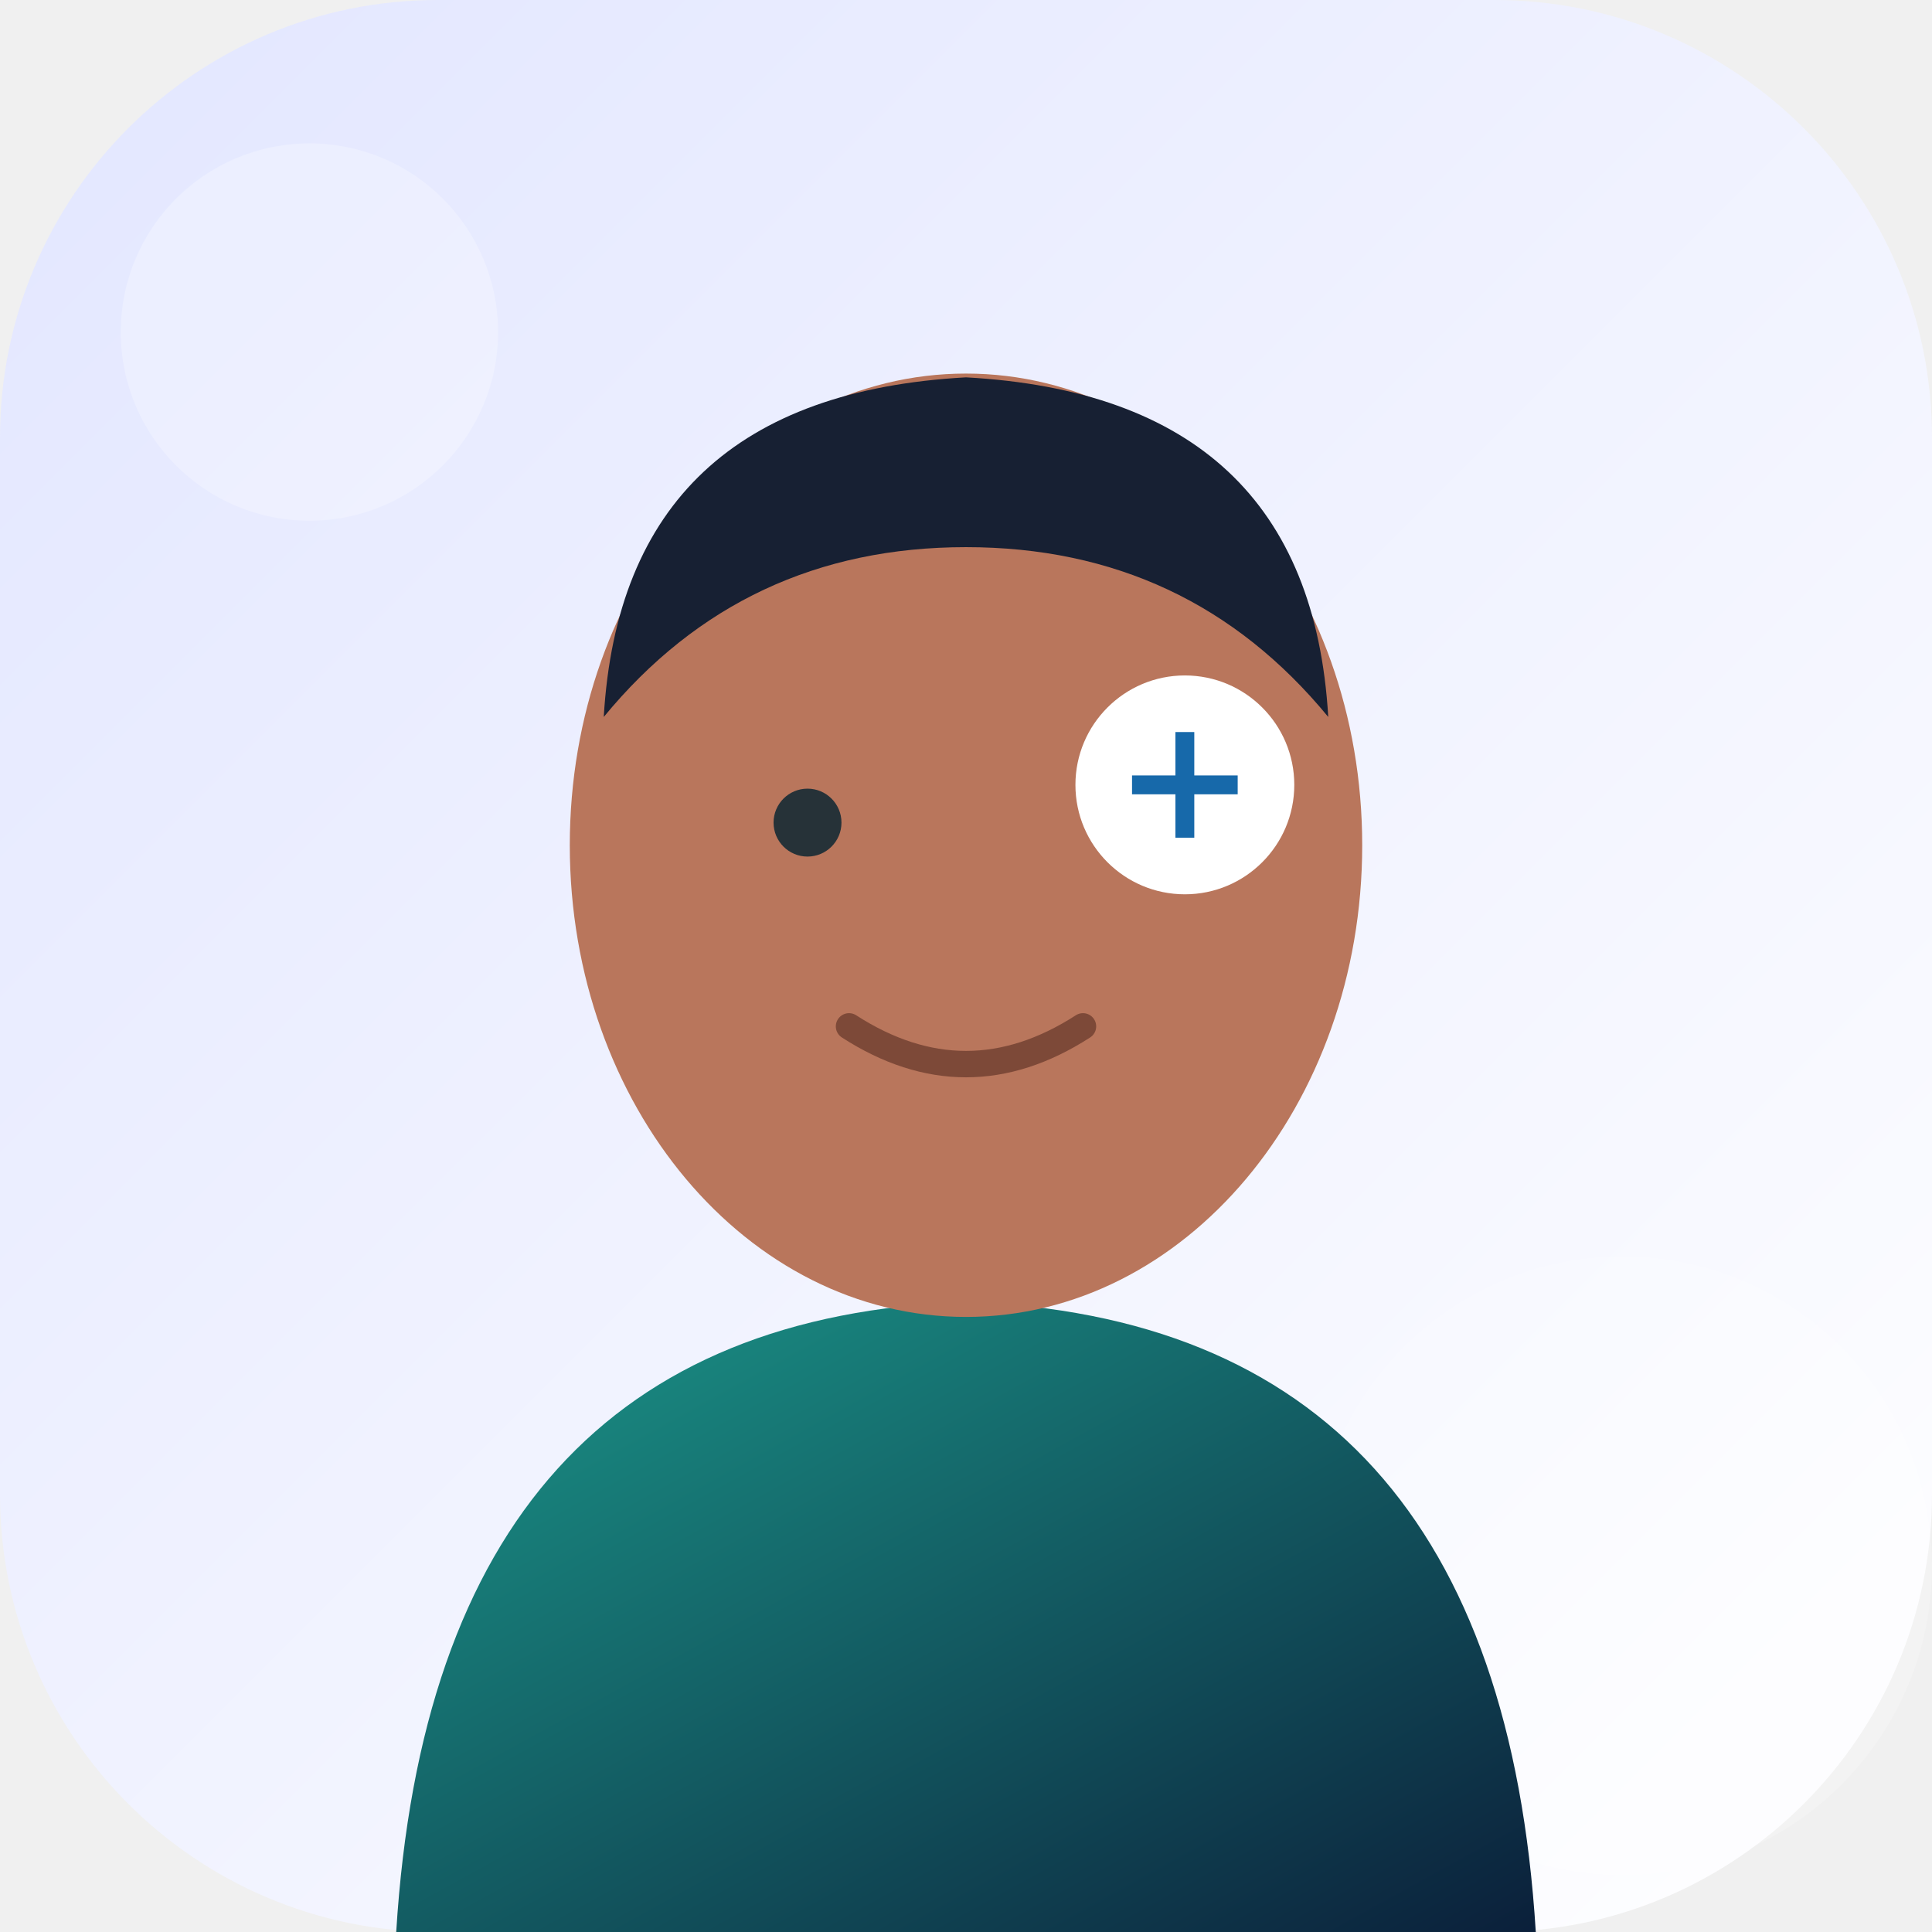
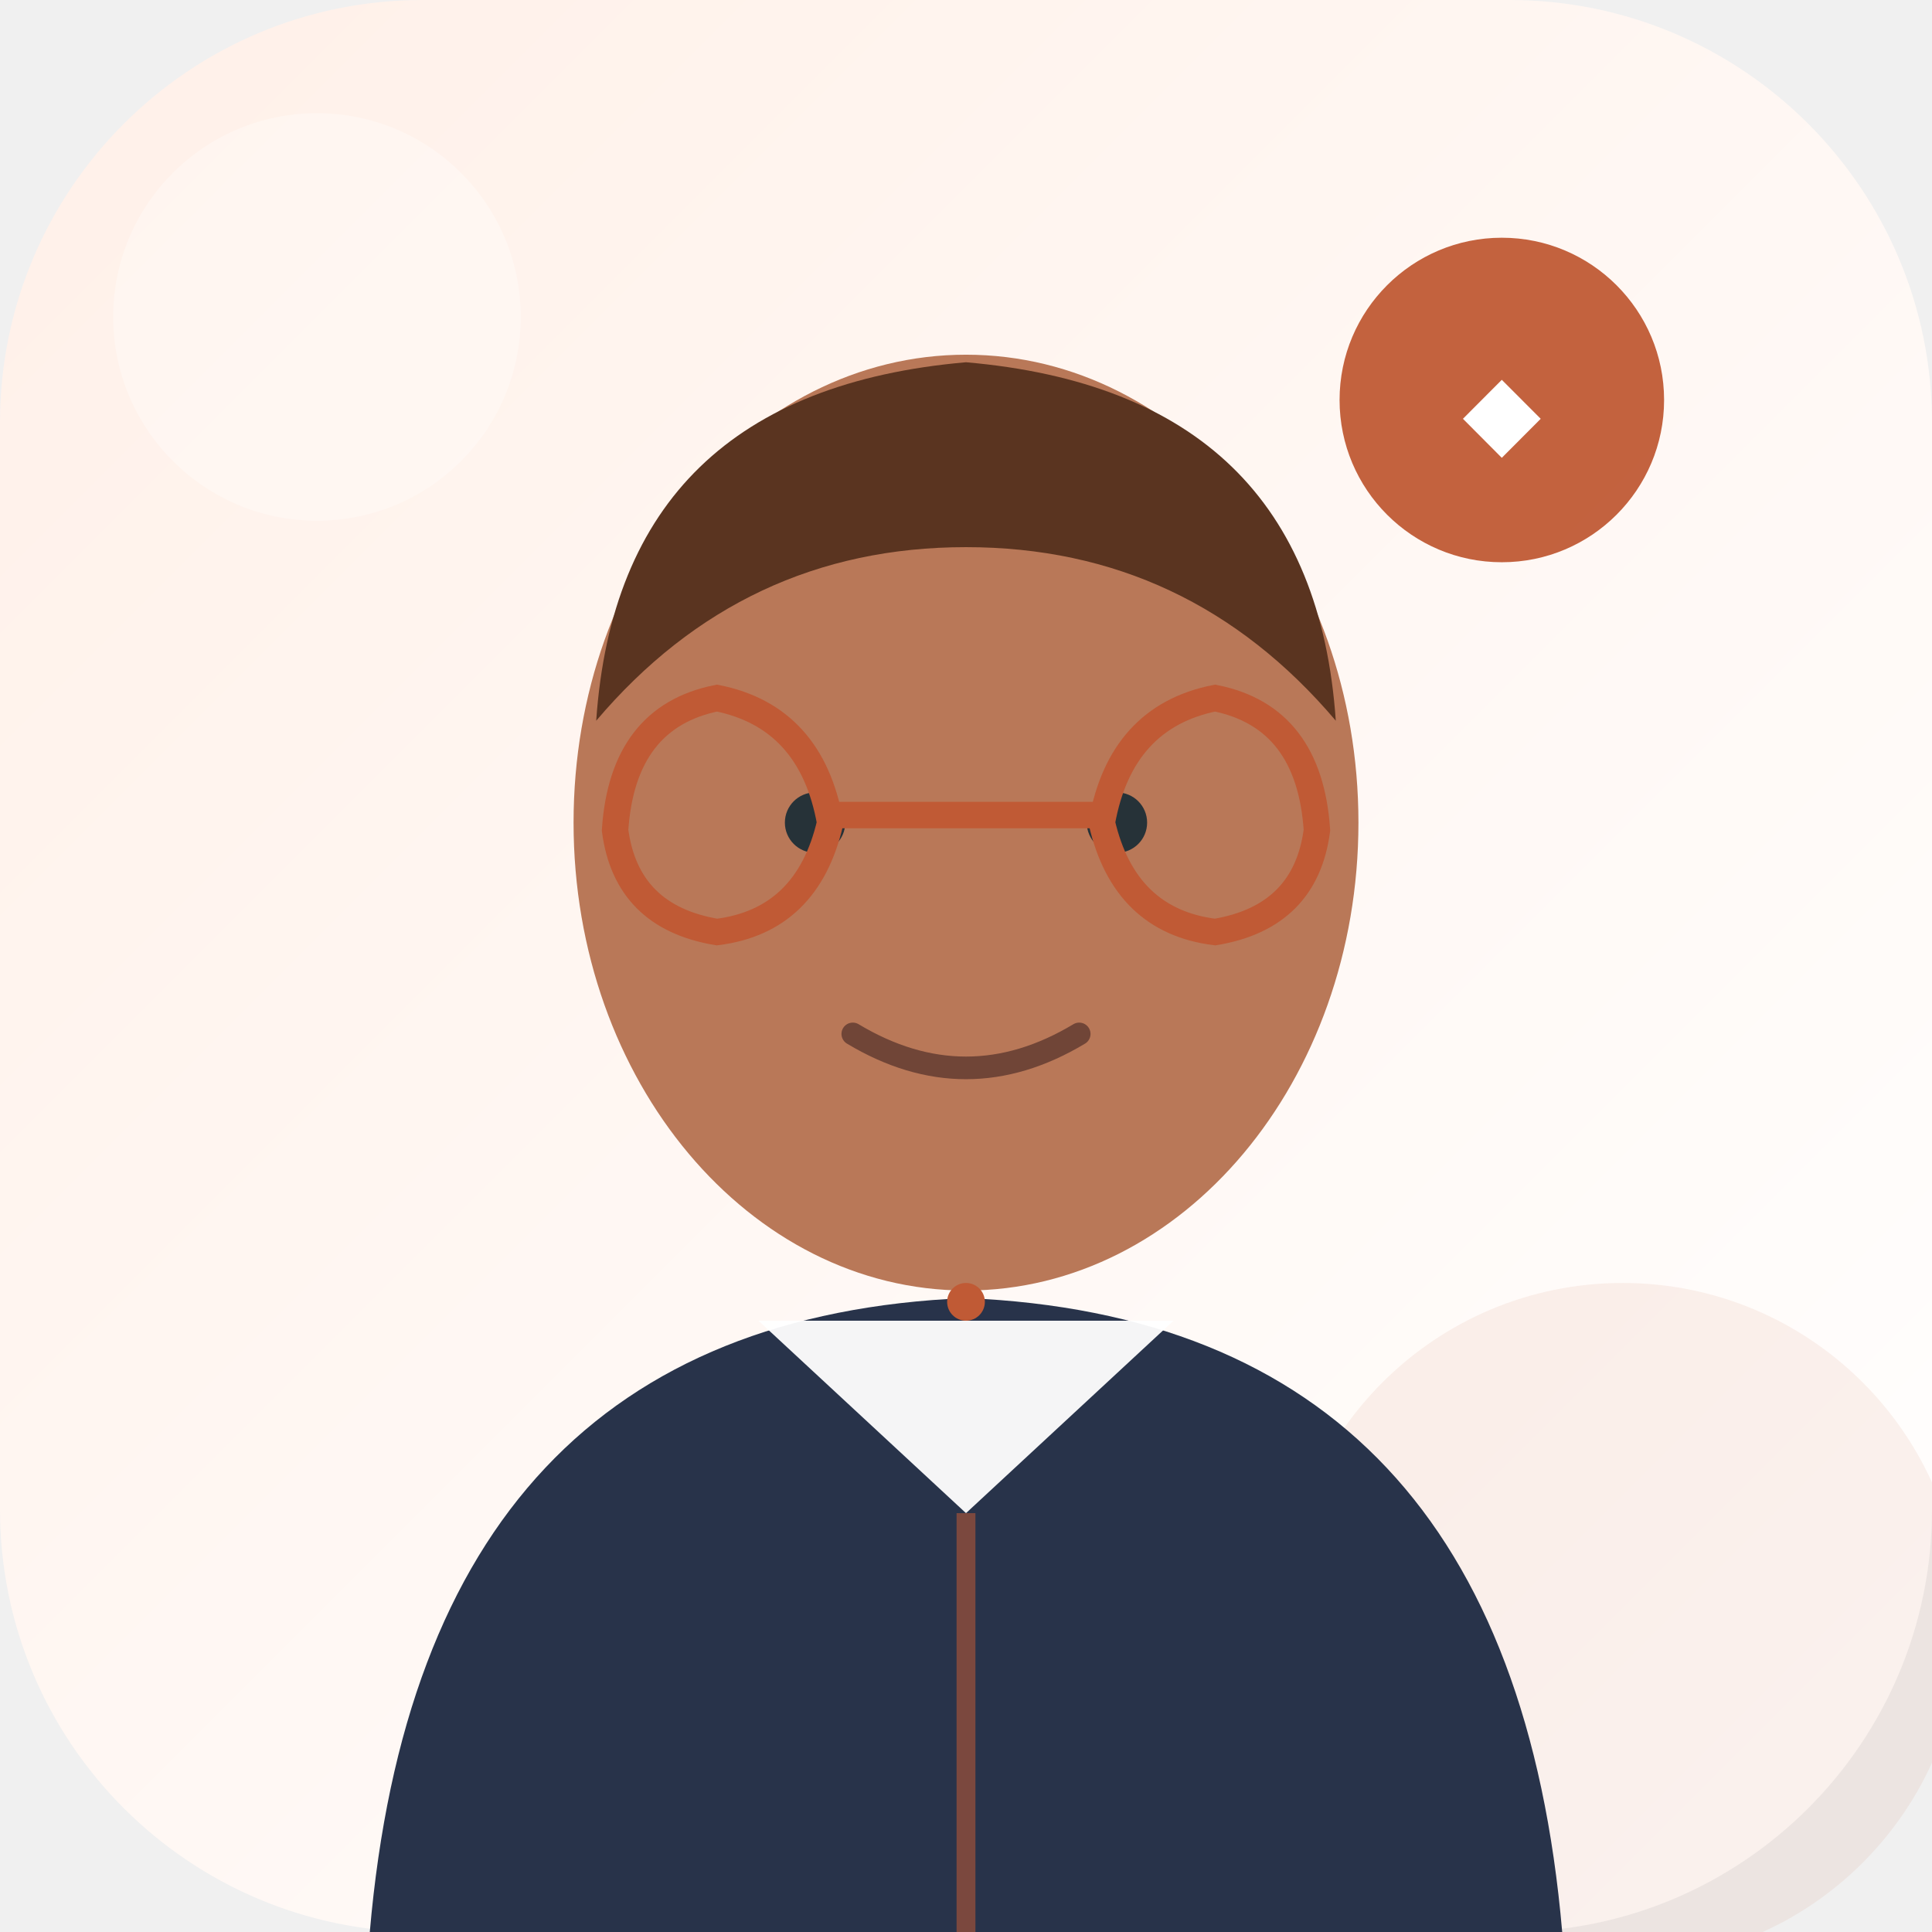
<svg xmlns="http://www.w3.org/2000/svg" viewBox="0 0 512 512">
  <defs>
-     <linearGradient id="b" x2="1" y2="1">
-       <stop stop-color="#e2e6ff" />
+     <linearGradient id="g" x1="0" y1="0" x2="1" y2="1">
+       <stop stop-color="#fff0e8" />
      <stop offset="1" stop-color="#ffffff" />
    </linearGradient>
-     <linearGradient id="s" x2="1" y2="1">
-       <stop stop-color="#1b998b" />
-       <stop offset="1" stop-color="#0b1f3a" />
-     </linearGradient>
  </defs>
-   <rect width="512" height="512" rx="116" fill="url(#b)" />
-   <circle cx="82" cy="88" r="50" fill="#fff" opacity=".25" />
-   <circle cx="430" cy="415" r="82" fill="#fff" opacity=".18" />
-   <path d="M105 512Q115 350 256 345Q397 350 407 512Z" fill="url(#s)" />
-   <ellipse cx="256" cy="224" rx="105" ry="125" fill="#b9765c" />
-   <path d="M160 190Q165 105 256 100Q347 105 352 190Q315 145 256 145Q197 145 160 190Z" fill="#172033" />
-   <circle cx="214" cy="218" r="9" fill="#263238" />
-   <circle cx="298" cy="218" r="9" fill="#263238" />
-   <path d="M225 272Q256 292 287 272" fill="none" stroke="#7d4938" stroke-width="7" stroke-linecap="round" />
-   <circle cx="314" cy="208" r="29" fill="#fff" />
-   <path d="M300 208h28M314 194v28" stroke="#1769aa" stroke-width="5" />
+   <rect width="512" height="512" rx="112" fill="url(#g)" />
+   <circle cx="84" cy="84" r="54" fill="#fff" opacity=".30" />
+   <circle cx="430" cy="430" r="90" fill="#c05a35" opacity=".08" />
+   <circle cx="398" cy="106" r="43" fill="#c05a35" opacity=".95" />
+   <text x="398" y="118" text-anchor="middle" font-family="Arial,sans-serif" font-size="27" font-weight="700" fill="#fff">◆</text>
+   <path d="M98 512Q112 350 256 344Q400 350 414 512Z" fill="#28334a" />
+   <path d="M201 350L256 401L311 350" fill="#ffffff" opacity=".95" />
+   <path d="M256 401V512" stroke="#c05a35" stroke-width="5" opacity=".55" />
+   <ellipse cx="256" cy="218" rx="104" ry="124" fill="#b97858" />
+   <path d="M158 191Q164 104 256 96Q348 104 354 191Q315 145 256 145Q197 145 158 191Z" fill="#5a3420" />
+   <circle cx="216" cy="218" r="8" fill="#263238" />
+   <circle cx="296" cy="218" r="8" fill="#263238" />
+   <path d="M226 274Q256 292 286 274" fill="none" stroke="#704537" stroke-width="6" stroke-linecap="round" />
+   <path d="M163 220Q165 190 190 185Q215 190 220 218Q214 244 190 247Q166 243 163 220Z" fill="none" stroke="#c05a35" stroke-width="7" />
+   <path d="M292 218Q297 190 322 185Q347 190 349 220Q346 243 322 247Q298 244 292 218Z" fill="none" stroke="#c05a35" stroke-width="7" />
+   <path d="M220 216L292 216" stroke="#c05a35" stroke-width="7" />
+   <circle cx="256" cy="345" r="5" fill="#c05a35" />
</svg>
